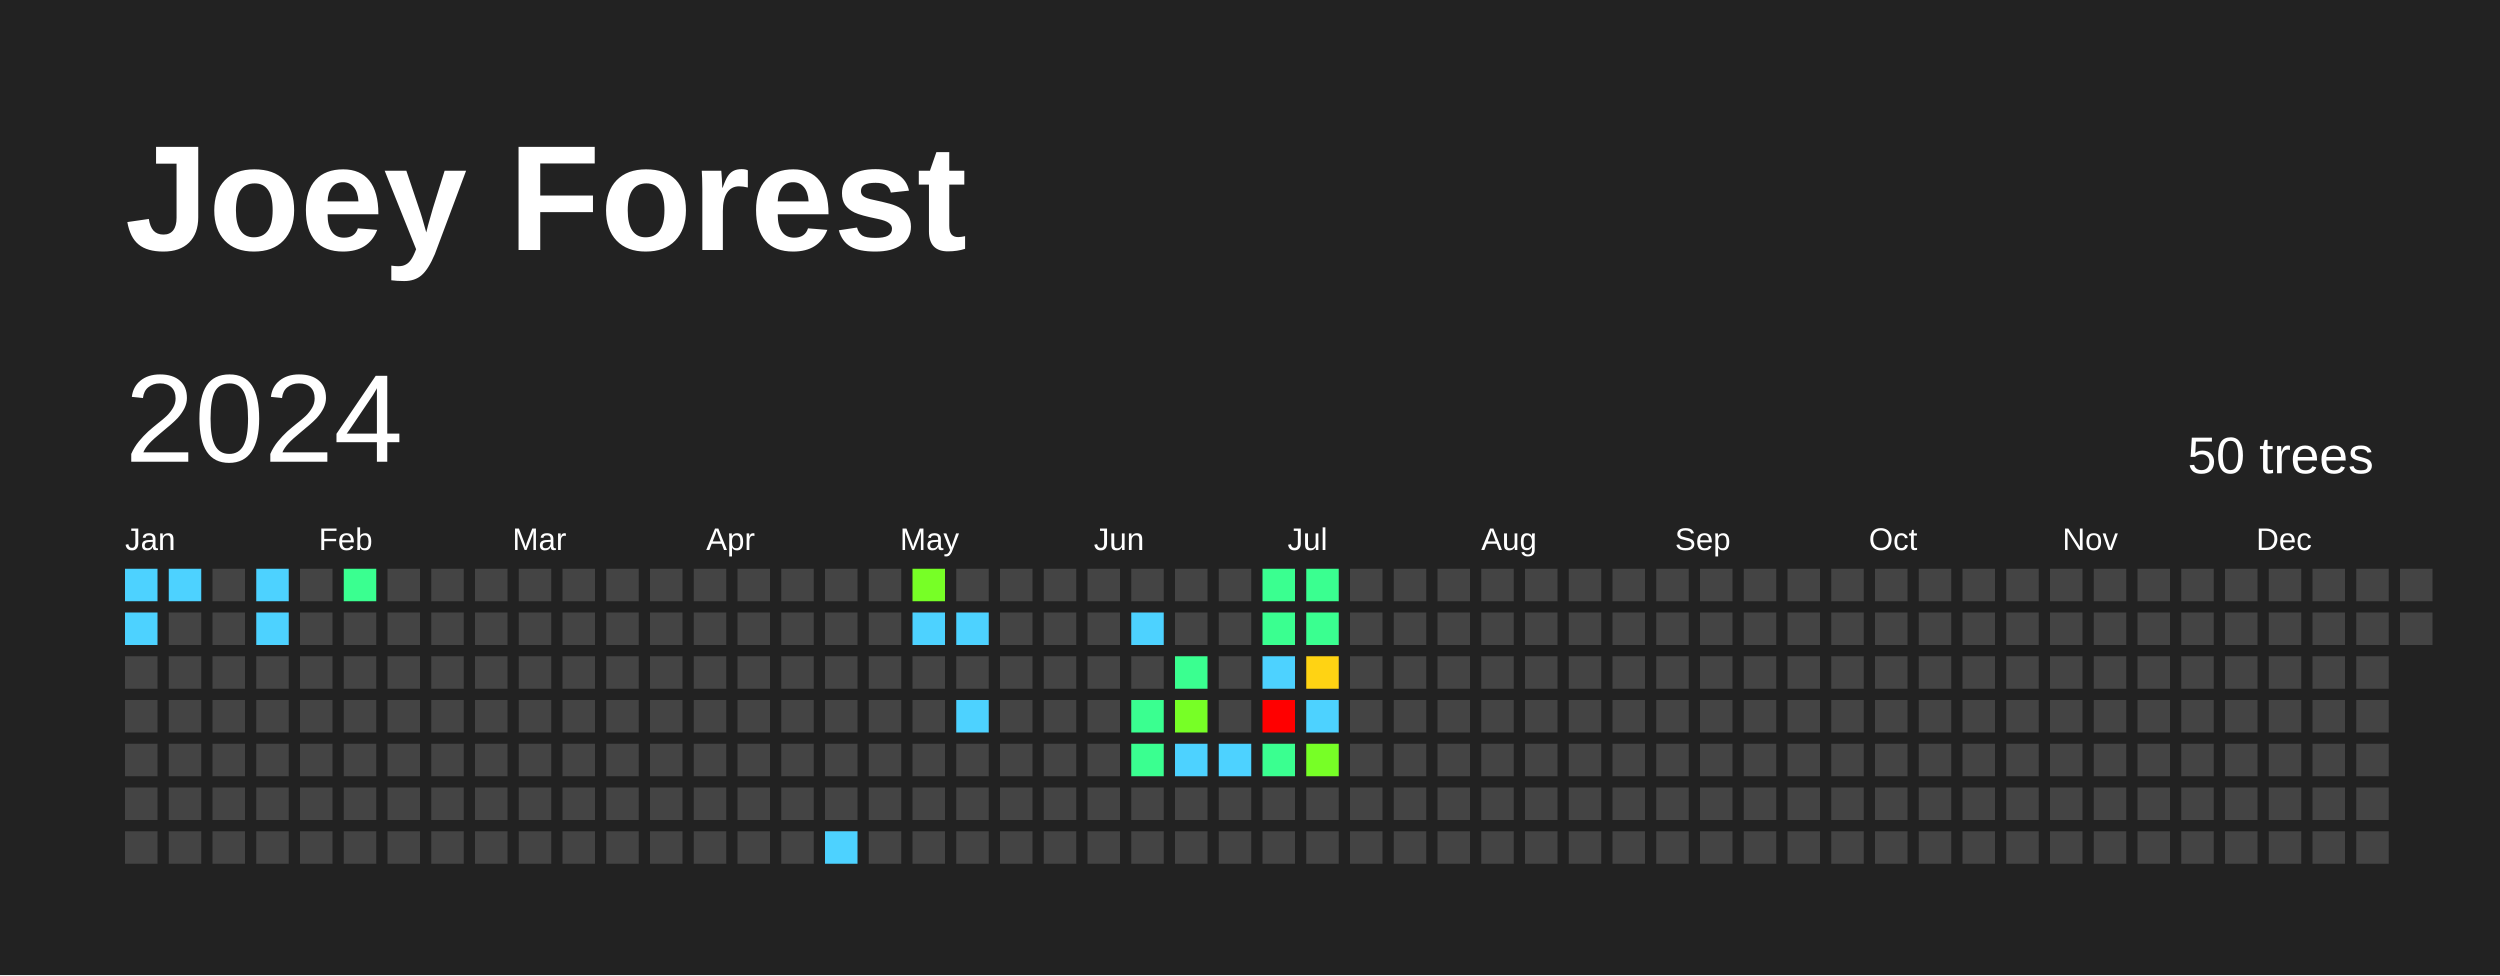
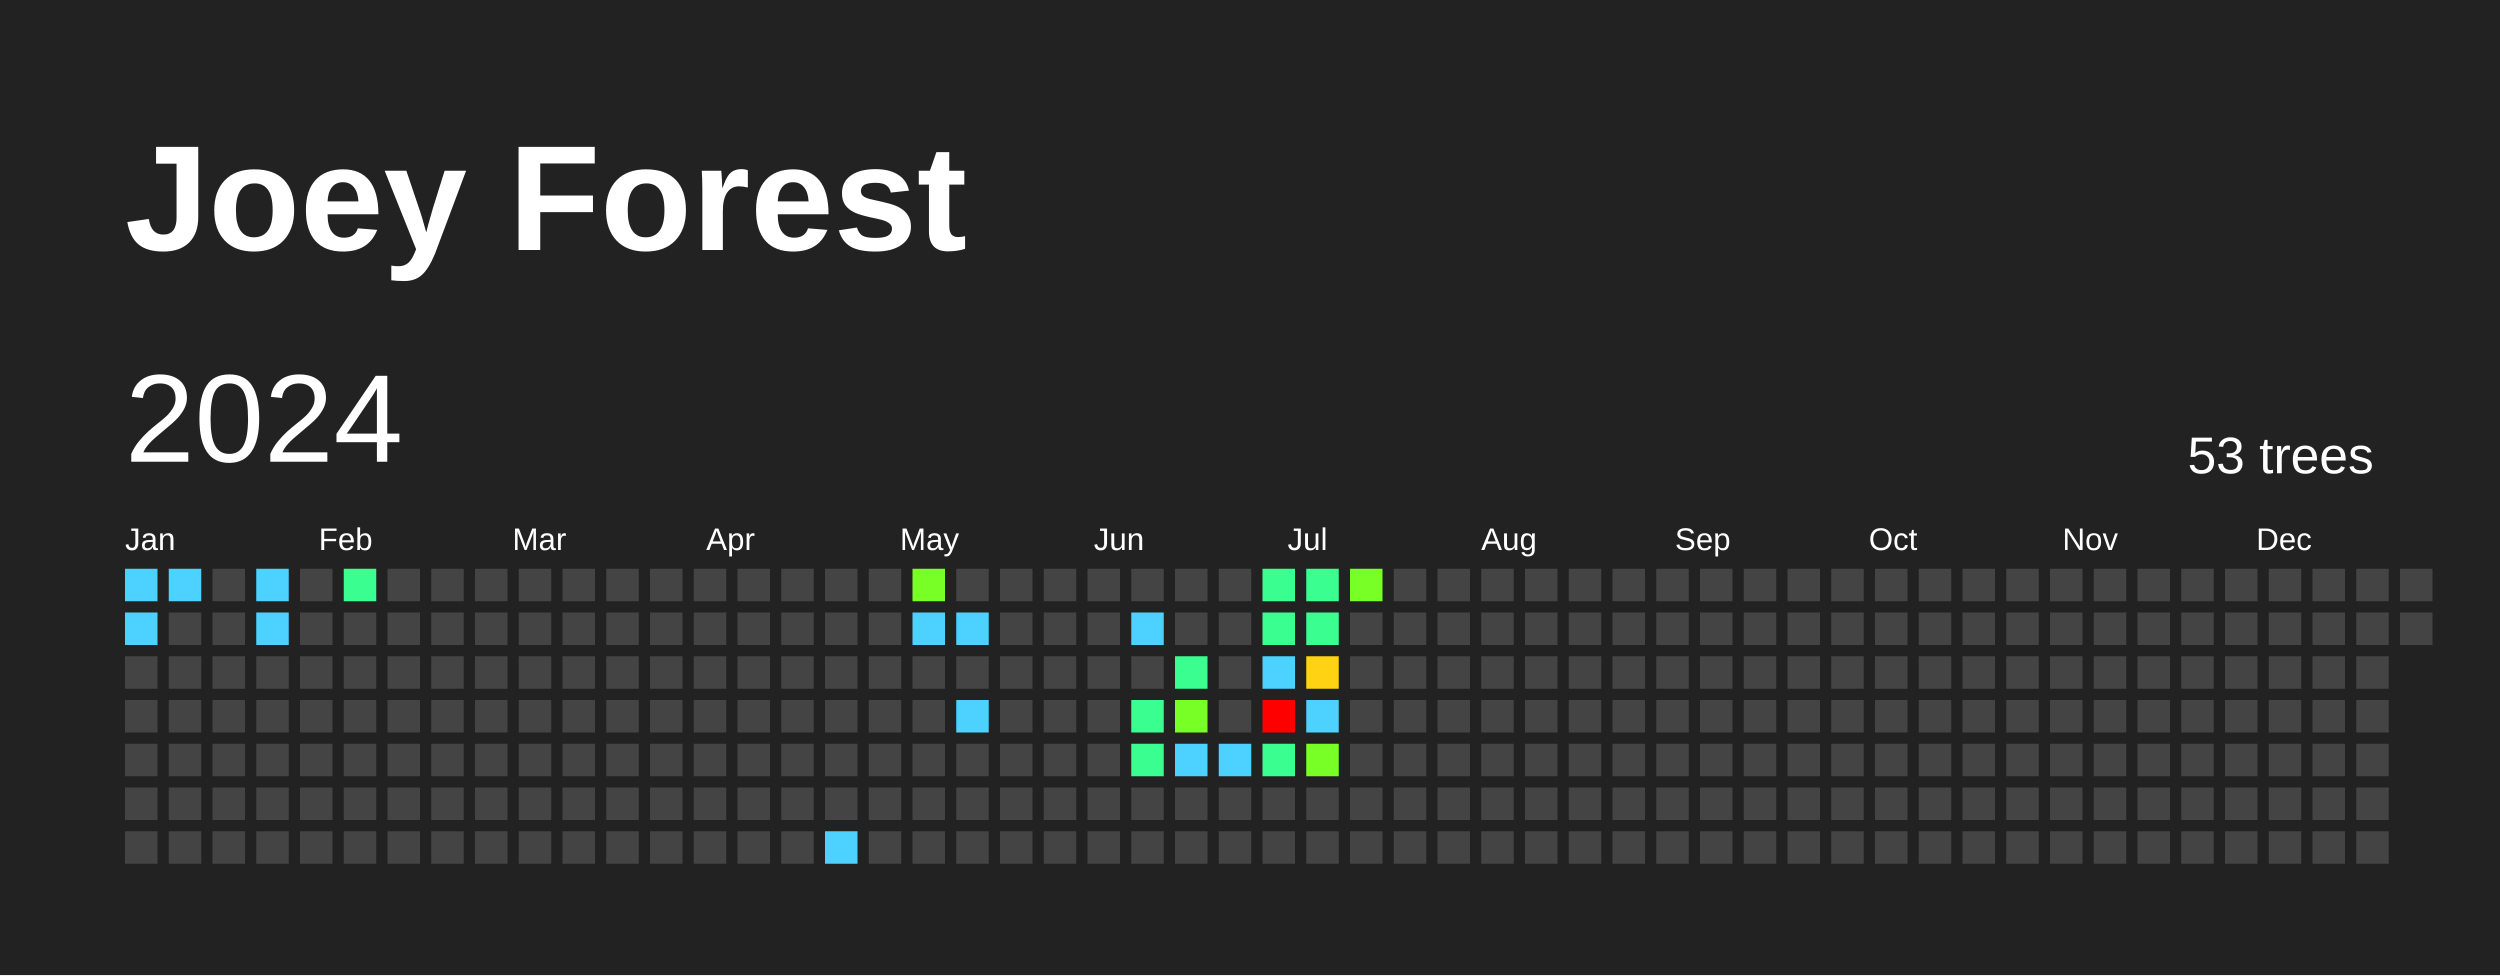
<svg xmlns="http://www.w3.org/2000/svg" baseProfile="full" height="78mm" version="1.1" viewBox="0,0,200,78" width="200mm">
  <defs />
  <rect fill="#222222" height="78" width="200" x="0" y="0" />
  <text fill="#FFFFFF" style="font-size:12px; font-family:Arial; font-weight:bold;" x="10" y="20">Joey Forest</text>
  <text dominant-baseline="hanging" fill="#FFFFFF" style="font-size:10.0px; font-family:Arial;" x="10" y="30">2024</text>
-   <text dominant-baseline="hanging" fill="#FFFFFF" style="font-size:4.125px; font-family:Arial;" x="175" y="35">50 trees</text>
+   <text dominant-baseline="hanging" fill="#FFFFFF" style="font-size:4.125px; font-family:Arial;" x="175" y="35">53 trees</text>
  <text fill="#FFFFFF" style="font-size:2.5px; font-family:Arial" x="10.0" y="44">Jan</text>
  <text fill="#FFFFFF" style="font-size:2.5px; font-family:Arial" x="25.5" y="44">Feb</text>
  <text fill="#FFFFFF" style="font-size:2.5px; font-family:Arial" x="41.0" y="44">Mar</text>
  <text fill="#FFFFFF" style="font-size:2.5px; font-family:Arial" x="56.5" y="44">Apr</text>
  <text fill="#FFFFFF" style="font-size:2.5px; font-family:Arial" x="72.0" y="44">May</text>
  <text fill="#FFFFFF" style="font-size:2.5px; font-family:Arial" x="87.5" y="44">Jun</text>
  <text fill="#FFFFFF" style="font-size:2.5px; font-family:Arial" x="103.0" y="44">Jul</text>
  <text fill="#FFFFFF" style="font-size:2.5px; font-family:Arial" x="118.5" y="44">Aug</text>
  <text fill="#FFFFFF" style="font-size:2.5px; font-family:Arial" x="134.0" y="44">Sep</text>
  <text fill="#FFFFFF" style="font-size:2.5px; font-family:Arial" x="149.5" y="44">Oct</text>
  <text fill="#FFFFFF" style="font-size:2.5px; font-family:Arial" x="165.0" y="44">Nov</text>
  <text fill="#FFFFFF" style="font-size:2.5px; font-family:Arial" x="180.5" y="44">Dec</text>
  <rect fill="#4dd2ff" height="2.6" width="2.6" x="10.0" y="45.5" />
  <rect fill="#4dd2ff" height="2.6" width="2.6" x="10.0" y="49.0" />
  <rect fill="#444444" height="2.6" width="2.6" x="10.0" y="52.5" />
  <rect fill="#444444" height="2.6" width="2.6" x="10.0" y="56.0" />
  <rect fill="#444444" height="2.6" width="2.6" x="10.0" y="59.5" />
  <rect fill="#444444" height="2.6" width="2.6" x="10.0" y="63.0" />
  <rect fill="#444444" height="2.6" width="2.6" x="10.0" y="66.5" />
  <rect fill="#4dd2ff" height="2.6" width="2.6" x="13.5" y="45.5" />
  <rect fill="#444444" height="2.6" width="2.6" x="13.5" y="49.0" />
  <rect fill="#444444" height="2.6" width="2.6" x="13.5" y="52.5" />
  <rect fill="#444444" height="2.6" width="2.6" x="13.5" y="56.0" />
  <rect fill="#444444" height="2.6" width="2.6" x="13.5" y="59.5" />
  <rect fill="#444444" height="2.6" width="2.6" x="13.5" y="63.0" />
  <rect fill="#444444" height="2.6" width="2.6" x="13.5" y="66.5" />
  <rect fill="#444444" height="2.6" width="2.6" x="17.0" y="45.5" />
  <rect fill="#444444" height="2.6" width="2.6" x="17.0" y="49.0" />
  <rect fill="#444444" height="2.6" width="2.6" x="17.0" y="52.5" />
  <rect fill="#444444" height="2.6" width="2.6" x="17.0" y="56.0" />
  <rect fill="#444444" height="2.6" width="2.6" x="17.0" y="59.5" />
  <rect fill="#444444" height="2.6" width="2.6" x="17.0" y="63.0" />
  <rect fill="#444444" height="2.6" width="2.6" x="17.0" y="66.5" />
  <rect fill="#4dd2ff" height="2.6" width="2.6" x="20.5" y="45.5" />
  <rect fill="#4dd2ff" height="2.6" width="2.6" x="20.5" y="49.0" />
  <rect fill="#444444" height="2.6" width="2.6" x="20.5" y="52.5" />
  <rect fill="#444444" height="2.6" width="2.6" x="20.5" y="56.0" />
  <rect fill="#444444" height="2.6" width="2.6" x="20.5" y="59.5" />
  <rect fill="#444444" height="2.6" width="2.6" x="20.5" y="63.0" />
  <rect fill="#444444" height="2.6" width="2.6" x="20.5" y="66.5" />
  <rect fill="#444444" height="2.6" width="2.6" x="24.0" y="45.5" />
  <rect fill="#444444" height="2.6" width="2.6" x="24.0" y="49.0" />
  <rect fill="#444444" height="2.6" width="2.6" x="24.0" y="52.5" />
  <rect fill="#444444" height="2.6" width="2.6" x="24.0" y="56.0" />
  <rect fill="#444444" height="2.6" width="2.6" x="24.0" y="59.5" />
  <rect fill="#444444" height="2.6" width="2.6" x="24.0" y="63.0" />
  <rect fill="#444444" height="2.6" width="2.6" x="24.0" y="66.5" />
  <rect fill="#3aff90" height="2.6" width="2.6" x="27.5" y="45.5" />
  <rect fill="#444444" height="2.6" width="2.6" x="27.5" y="49.0" />
  <rect fill="#444444" height="2.6" width="2.6" x="27.5" y="52.5" />
  <rect fill="#444444" height="2.6" width="2.6" x="27.5" y="56.0" />
  <rect fill="#444444" height="2.6" width="2.6" x="27.5" y="59.5" />
  <rect fill="#444444" height="2.6" width="2.6" x="27.5" y="63.0" />
  <rect fill="#444444" height="2.6" width="2.6" x="27.5" y="66.5" />
  <rect fill="#444444" height="2.6" width="2.6" x="31.0" y="45.5" />
  <rect fill="#444444" height="2.6" width="2.6" x="31.0" y="49.0" />
  <rect fill="#444444" height="2.6" width="2.6" x="31.0" y="52.5" />
  <rect fill="#444444" height="2.6" width="2.6" x="31.0" y="56.0" />
  <rect fill="#444444" height="2.6" width="2.6" x="31.0" y="59.5" />
  <rect fill="#444444" height="2.6" width="2.6" x="31.0" y="63.0" />
  <rect fill="#444444" height="2.6" width="2.6" x="31.0" y="66.5" />
  <rect fill="#444444" height="2.6" width="2.6" x="34.5" y="45.5" />
  <rect fill="#444444" height="2.6" width="2.6" x="34.5" y="49.0" />
  <rect fill="#444444" height="2.6" width="2.6" x="34.5" y="52.5" />
  <rect fill="#444444" height="2.6" width="2.6" x="34.5" y="56.0" />
  <rect fill="#444444" height="2.6" width="2.6" x="34.5" y="59.5" />
  <rect fill="#444444" height="2.6" width="2.6" x="34.5" y="63.0" />
  <rect fill="#444444" height="2.6" width="2.6" x="34.5" y="66.5" />
  <rect fill="#444444" height="2.6" width="2.6" x="38.0" y="45.5" />
  <rect fill="#444444" height="2.6" width="2.6" x="38.0" y="49.0" />
  <rect fill="#444444" height="2.6" width="2.6" x="38.0" y="52.5" />
  <rect fill="#444444" height="2.6" width="2.6" x="38.0" y="56.0" />
  <rect fill="#444444" height="2.6" width="2.6" x="38.0" y="59.5" />
  <rect fill="#444444" height="2.6" width="2.6" x="38.0" y="63.0" />
  <rect fill="#444444" height="2.6" width="2.6" x="38.0" y="66.5" />
  <rect fill="#444444" height="2.6" width="2.6" x="41.5" y="45.5" />
  <rect fill="#444444" height="2.6" width="2.6" x="41.5" y="49.0" />
  <rect fill="#444444" height="2.6" width="2.6" x="41.5" y="52.5" />
  <rect fill="#444444" height="2.6" width="2.6" x="41.5" y="56.0" />
  <rect fill="#444444" height="2.6" width="2.6" x="41.5" y="59.5" />
  <rect fill="#444444" height="2.6" width="2.6" x="41.5" y="63.0" />
  <rect fill="#444444" height="2.6" width="2.6" x="41.5" y="66.5" />
  <rect fill="#444444" height="2.6" width="2.6" x="45.0" y="45.5" />
  <rect fill="#444444" height="2.6" width="2.6" x="45.0" y="49.0" />
  <rect fill="#444444" height="2.6" width="2.6" x="45.0" y="52.5" />
  <rect fill="#444444" height="2.6" width="2.6" x="45.0" y="56.0" />
  <rect fill="#444444" height="2.6" width="2.6" x="45.0" y="59.5" />
  <rect fill="#444444" height="2.6" width="2.6" x="45.0" y="63.0" />
  <rect fill="#444444" height="2.6" width="2.6" x="45.0" y="66.5" />
  <rect fill="#444444" height="2.6" width="2.6" x="48.5" y="45.5" />
  <rect fill="#444444" height="2.6" width="2.6" x="48.5" y="49.0" />
  <rect fill="#444444" height="2.6" width="2.6" x="48.5" y="52.5" />
  <rect fill="#444444" height="2.6" width="2.6" x="48.5" y="56.0" />
  <rect fill="#444444" height="2.6" width="2.6" x="48.5" y="59.5" />
  <rect fill="#444444" height="2.6" width="2.6" x="48.5" y="63.0" />
  <rect fill="#444444" height="2.6" width="2.6" x="48.5" y="66.5" />
  <rect fill="#444444" height="2.6" width="2.6" x="52.0" y="45.5" />
  <rect fill="#444444" height="2.6" width="2.6" x="52.0" y="49.0" />
  <rect fill="#444444" height="2.6" width="2.6" x="52.0" y="52.5" />
  <rect fill="#444444" height="2.6" width="2.6" x="52.0" y="56.0" />
  <rect fill="#444444" height="2.6" width="2.6" x="52.0" y="59.5" />
  <rect fill="#444444" height="2.6" width="2.6" x="52.0" y="63.0" />
  <rect fill="#444444" height="2.6" width="2.6" x="52.0" y="66.5" />
  <rect fill="#444444" height="2.6" width="2.6" x="55.5" y="45.5" />
  <rect fill="#444444" height="2.6" width="2.6" x="55.5" y="49.0" />
  <rect fill="#444444" height="2.6" width="2.6" x="55.5" y="52.5" />
  <rect fill="#444444" height="2.6" width="2.6" x="55.5" y="56.0" />
  <rect fill="#444444" height="2.6" width="2.6" x="55.5" y="59.5" />
  <rect fill="#444444" height="2.6" width="2.6" x="55.5" y="63.0" />
  <rect fill="#444444" height="2.6" width="2.6" x="55.5" y="66.5" />
  <rect fill="#444444" height="2.6" width="2.6" x="59.0" y="45.5" />
  <rect fill="#444444" height="2.6" width="2.6" x="59.0" y="49.0" />
  <rect fill="#444444" height="2.6" width="2.6" x="59.0" y="52.5" />
  <rect fill="#444444" height="2.6" width="2.6" x="59.0" y="56.0" />
  <rect fill="#444444" height="2.6" width="2.6" x="59.0" y="59.5" />
  <rect fill="#444444" height="2.6" width="2.6" x="59.0" y="63.0" />
  <rect fill="#444444" height="2.6" width="2.6" x="59.0" y="66.5" />
  <rect fill="#444444" height="2.6" width="2.6" x="62.5" y="45.5" />
  <rect fill="#444444" height="2.6" width="2.6" x="62.5" y="49.0" />
  <rect fill="#444444" height="2.6" width="2.6" x="62.5" y="52.5" />
  <rect fill="#444444" height="2.6" width="2.6" x="62.5" y="56.0" />
  <rect fill="#444444" height="2.6" width="2.6" x="62.5" y="59.5" />
  <rect fill="#444444" height="2.6" width="2.6" x="62.5" y="63.0" />
  <rect fill="#444444" height="2.6" width="2.6" x="62.5" y="66.5" />
  <rect fill="#444444" height="2.6" width="2.6" x="66.0" y="45.5" />
  <rect fill="#444444" height="2.6" width="2.6" x="66.0" y="49.0" />
  <rect fill="#444444" height="2.6" width="2.6" x="66.0" y="52.5" />
  <rect fill="#444444" height="2.6" width="2.6" x="66.0" y="56.0" />
  <rect fill="#444444" height="2.6" width="2.6" x="66.0" y="59.5" />
  <rect fill="#444444" height="2.6" width="2.6" x="66.0" y="63.0" />
  <rect fill="#4dd2ff" height="2.6" width="2.6" x="66.0" y="66.5" />
  <rect fill="#444444" height="2.6" width="2.6" x="69.5" y="45.5" />
  <rect fill="#444444" height="2.6" width="2.6" x="69.5" y="49.0" />
  <rect fill="#444444" height="2.6" width="2.6" x="69.5" y="52.5" />
  <rect fill="#444444" height="2.6" width="2.6" x="69.5" y="56.0" />
  <rect fill="#444444" height="2.6" width="2.6" x="69.5" y="59.5" />
  <rect fill="#444444" height="2.6" width="2.6" x="69.5" y="63.0" />
  <rect fill="#444444" height="2.6" width="2.6" x="69.5" y="66.5" />
  <rect fill="#77ff26" height="2.6" width="2.6" x="73.0" y="45.5" />
  <rect fill="#4dd2ff" height="2.6" width="2.6" x="73.0" y="49.0" />
  <rect fill="#444444" height="2.6" width="2.6" x="73.0" y="52.5" />
  <rect fill="#444444" height="2.6" width="2.6" x="73.0" y="56.0" />
  <rect fill="#444444" height="2.6" width="2.6" x="73.0" y="59.5" />
  <rect fill="#444444" height="2.6" width="2.6" x="73.0" y="63.0" />
  <rect fill="#444444" height="2.6" width="2.6" x="73.0" y="66.5" />
  <rect fill="#444444" height="2.6" width="2.6" x="76.5" y="45.5" />
  <rect fill="#4dd2ff" height="2.6" width="2.6" x="76.5" y="49.0" />
  <rect fill="#444444" height="2.6" width="2.6" x="76.5" y="52.5" />
  <rect fill="#4dd2ff" height="2.6" width="2.6" x="76.5" y="56.0" />
  <rect fill="#444444" height="2.6" width="2.6" x="76.5" y="59.5" />
  <rect fill="#444444" height="2.6" width="2.6" x="76.5" y="63.0" />
  <rect fill="#444444" height="2.6" width="2.6" x="76.5" y="66.5" />
  <rect fill="#444444" height="2.6" width="2.6" x="80.0" y="45.5" />
  <rect fill="#444444" height="2.6" width="2.6" x="80.0" y="49.0" />
  <rect fill="#444444" height="2.6" width="2.6" x="80.0" y="52.5" />
  <rect fill="#444444" height="2.6" width="2.6" x="80.0" y="56.0" />
  <rect fill="#444444" height="2.6" width="2.6" x="80.0" y="59.5" />
  <rect fill="#444444" height="2.6" width="2.6" x="80.0" y="63.0" />
  <rect fill="#444444" height="2.6" width="2.6" x="80.0" y="66.5" />
  <rect fill="#444444" height="2.6" width="2.6" x="83.5" y="45.5" />
  <rect fill="#444444" height="2.6" width="2.6" x="83.5" y="49.0" />
  <rect fill="#444444" height="2.6" width="2.6" x="83.5" y="52.5" />
  <rect fill="#444444" height="2.6" width="2.6" x="83.5" y="56.0" />
  <rect fill="#444444" height="2.6" width="2.6" x="83.5" y="59.5" />
  <rect fill="#444444" height="2.6" width="2.6" x="83.5" y="63.0" />
  <rect fill="#444444" height="2.6" width="2.6" x="83.5" y="66.5" />
  <rect fill="#444444" height="2.6" width="2.6" x="87.0" y="45.5" />
  <rect fill="#444444" height="2.6" width="2.6" x="87.0" y="49.0" />
  <rect fill="#444444" height="2.6" width="2.6" x="87.0" y="52.5" />
  <rect fill="#444444" height="2.6" width="2.6" x="87.0" y="56.0" />
  <rect fill="#444444" height="2.6" width="2.6" x="87.0" y="59.5" />
  <rect fill="#444444" height="2.6" width="2.6" x="87.0" y="63.0" />
  <rect fill="#444444" height="2.6" width="2.6" x="87.0" y="66.5" />
  <rect fill="#444444" height="2.6" width="2.6" x="90.5" y="45.5" />
  <rect fill="#4dd2ff" height="2.6" width="2.6" x="90.5" y="49.0" />
  <rect fill="#444444" height="2.6" width="2.6" x="90.5" y="52.5" />
  <rect fill="#3aff90" height="2.6" width="2.6" x="90.5" y="56.0" />
  <rect fill="#3aff90" height="2.6" width="2.6" x="90.5" y="59.5" />
  <rect fill="#444444" height="2.6" width="2.6" x="90.5" y="63.0" />
  <rect fill="#444444" height="2.6" width="2.6" x="90.5" y="66.5" />
  <rect fill="#444444" height="2.6" width="2.6" x="94.0" y="45.5" />
  <rect fill="#444444" height="2.6" width="2.6" x="94.0" y="49.0" />
  <rect fill="#3aff90" height="2.6" width="2.6" x="94.0" y="52.5" />
  <rect fill="#77ff26" height="2.6" width="2.6" x="94.0" y="56.0" />
  <rect fill="#4dd2ff" height="2.6" width="2.6" x="94.0" y="59.5" />
  <rect fill="#444444" height="2.6" width="2.6" x="94.0" y="63.0" />
  <rect fill="#444444" height="2.6" width="2.6" x="94.0" y="66.5" />
  <rect fill="#444444" height="2.6" width="2.6" x="97.5" y="45.5" />
  <rect fill="#444444" height="2.6" width="2.6" x="97.5" y="49.0" />
  <rect fill="#444444" height="2.6" width="2.6" x="97.5" y="52.5" />
  <rect fill="#444444" height="2.6" width="2.6" x="97.5" y="56.0" />
  <rect fill="#4dd2ff" height="2.6" width="2.6" x="97.5" y="59.5" />
  <rect fill="#444444" height="2.6" width="2.6" x="97.5" y="63.0" />
  <rect fill="#444444" height="2.6" width="2.6" x="97.5" y="66.5" />
  <rect fill="#3aff90" height="2.6" width="2.6" x="101.0" y="45.5" />
  <rect fill="#3aff90" height="2.6" width="2.6" x="101.0" y="49.0" />
  <rect fill="#4dd2ff" height="2.6" width="2.6" x="101.0" y="52.5" />
  <rect fill="red" height="2.6" width="2.6" x="101.0" y="56.0" />
  <rect fill="#3aff90" height="2.6" width="2.6" x="101.0" y="59.5" />
  <rect fill="#444444" height="2.6" width="2.6" x="101.0" y="63.0" />
  <rect fill="#444444" height="2.6" width="2.6" x="101.0" y="66.5" />
  <rect fill="#3aff90" height="2.6" width="2.6" x="104.5" y="45.5" />
  <rect fill="#3aff90" height="2.6" width="2.6" x="104.5" y="49.0" />
  <rect fill="#ffd313" height="2.6" width="2.6" x="104.5" y="52.5" />
  <rect fill="#4dd2ff" height="2.6" width="2.6" x="104.5" y="56.0" />
  <rect fill="#77ff26" height="2.6" width="2.6" x="104.5" y="59.5" />
  <rect fill="#444444" height="2.6" width="2.6" x="104.5" y="63.0" />
  <rect fill="#444444" height="2.6" width="2.6" x="104.5" y="66.5" />
-   <rect fill="#444444" height="2.6" width="2.6" x="108.0" y="45.5" />
+   <rect fill="#77ff26" height="2.6" width="2.6" x="108.0" y="45.5" />
  <rect fill="#444444" height="2.6" width="2.6" x="108.0" y="49.0" />
  <rect fill="#444444" height="2.6" width="2.6" x="108.0" y="52.5" />
  <rect fill="#444444" height="2.6" width="2.6" x="108.0" y="56.0" />
  <rect fill="#444444" height="2.6" width="2.6" x="108.0" y="59.5" />
  <rect fill="#444444" height="2.6" width="2.6" x="108.0" y="63.0" />
  <rect fill="#444444" height="2.6" width="2.6" x="108.0" y="66.5" />
  <rect fill="#444444" height="2.6" width="2.6" x="111.5" y="45.5" />
  <rect fill="#444444" height="2.6" width="2.6" x="111.5" y="49.0" />
  <rect fill="#444444" height="2.6" width="2.6" x="111.5" y="52.5" />
  <rect fill="#444444" height="2.6" width="2.6" x="111.5" y="56.0" />
  <rect fill="#444444" height="2.6" width="2.6" x="111.5" y="59.5" />
  <rect fill="#444444" height="2.6" width="2.6" x="111.5" y="63.0" />
  <rect fill="#444444" height="2.6" width="2.6" x="111.5" y="66.5" />
  <rect fill="#444444" height="2.6" width="2.6" x="115.0" y="45.5" />
  <rect fill="#444444" height="2.6" width="2.6" x="115.0" y="49.0" />
  <rect fill="#444444" height="2.6" width="2.6" x="115.0" y="52.5" />
  <rect fill="#444444" height="2.6" width="2.6" x="115.0" y="56.0" />
  <rect fill="#444444" height="2.6" width="2.6" x="115.0" y="59.5" />
  <rect fill="#444444" height="2.6" width="2.6" x="115.0" y="63.0" />
  <rect fill="#444444" height="2.6" width="2.6" x="115.0" y="66.5" />
  <rect fill="#444444" height="2.6" width="2.6" x="118.5" y="45.5" />
  <rect fill="#444444" height="2.6" width="2.6" x="118.5" y="49.0" />
  <rect fill="#444444" height="2.6" width="2.6" x="118.5" y="52.5" />
  <rect fill="#444444" height="2.6" width="2.6" x="118.5" y="56.0" />
  <rect fill="#444444" height="2.6" width="2.6" x="118.5" y="59.5" />
  <rect fill="#444444" height="2.6" width="2.6" x="118.5" y="63.0" />
  <rect fill="#444444" height="2.6" width="2.6" x="118.5" y="66.5" />
  <rect fill="#444444" height="2.6" width="2.6" x="122.0" y="45.5" />
  <rect fill="#444444" height="2.6" width="2.6" x="122.0" y="49.0" />
  <rect fill="#444444" height="2.6" width="2.6" x="122.0" y="52.5" />
  <rect fill="#444444" height="2.6" width="2.6" x="122.0" y="56.0" />
  <rect fill="#444444" height="2.6" width="2.6" x="122.0" y="59.5" />
  <rect fill="#444444" height="2.6" width="2.6" x="122.0" y="63.0" />
  <rect fill="#444444" height="2.6" width="2.6" x="122.0" y="66.5" />
  <rect fill="#444444" height="2.6" width="2.6" x="125.5" y="45.5" />
  <rect fill="#444444" height="2.6" width="2.6" x="125.5" y="49.0" />
  <rect fill="#444444" height="2.6" width="2.6" x="125.5" y="52.5" />
  <rect fill="#444444" height="2.6" width="2.6" x="125.5" y="56.0" />
  <rect fill="#444444" height="2.6" width="2.6" x="125.5" y="59.5" />
  <rect fill="#444444" height="2.6" width="2.6" x="125.5" y="63.0" />
  <rect fill="#444444" height="2.6" width="2.6" x="125.5" y="66.5" />
  <rect fill="#444444" height="2.6" width="2.6" x="129.0" y="45.5" />
  <rect fill="#444444" height="2.6" width="2.6" x="129.0" y="49.0" />
  <rect fill="#444444" height="2.6" width="2.6" x="129.0" y="52.5" />
  <rect fill="#444444" height="2.6" width="2.6" x="129.0" y="56.0" />
  <rect fill="#444444" height="2.6" width="2.6" x="129.0" y="59.5" />
  <rect fill="#444444" height="2.6" width="2.6" x="129.0" y="63.0" />
  <rect fill="#444444" height="2.6" width="2.6" x="129.0" y="66.5" />
  <rect fill="#444444" height="2.6" width="2.6" x="132.5" y="45.5" />
  <rect fill="#444444" height="2.6" width="2.6" x="132.5" y="49.0" />
  <rect fill="#444444" height="2.6" width="2.6" x="132.5" y="52.5" />
  <rect fill="#444444" height="2.6" width="2.6" x="132.5" y="56.0" />
  <rect fill="#444444" height="2.6" width="2.6" x="132.5" y="59.5" />
  <rect fill="#444444" height="2.6" width="2.6" x="132.5" y="63.0" />
  <rect fill="#444444" height="2.6" width="2.6" x="132.5" y="66.5" />
  <rect fill="#444444" height="2.6" width="2.6" x="136.0" y="45.5" />
  <rect fill="#444444" height="2.6" width="2.6" x="136.0" y="49.0" />
  <rect fill="#444444" height="2.6" width="2.6" x="136.0" y="52.5" />
  <rect fill="#444444" height="2.6" width="2.6" x="136.0" y="56.0" />
  <rect fill="#444444" height="2.6" width="2.6" x="136.0" y="59.5" />
  <rect fill="#444444" height="2.6" width="2.6" x="136.0" y="63.0" />
  <rect fill="#444444" height="2.6" width="2.6" x="136.0" y="66.5" />
  <rect fill="#444444" height="2.6" width="2.6" x="139.5" y="45.5" />
  <rect fill="#444444" height="2.6" width="2.6" x="139.5" y="49.0" />
  <rect fill="#444444" height="2.6" width="2.6" x="139.5" y="52.5" />
  <rect fill="#444444" height="2.6" width="2.6" x="139.5" y="56.0" />
  <rect fill="#444444" height="2.6" width="2.6" x="139.5" y="59.5" />
  <rect fill="#444444" height="2.6" width="2.6" x="139.5" y="63.0" />
  <rect fill="#444444" height="2.6" width="2.6" x="139.5" y="66.5" />
  <rect fill="#444444" height="2.6" width="2.6" x="143.0" y="45.5" />
  <rect fill="#444444" height="2.6" width="2.6" x="143.0" y="49.0" />
  <rect fill="#444444" height="2.6" width="2.6" x="143.0" y="52.5" />
  <rect fill="#444444" height="2.6" width="2.6" x="143.0" y="56.0" />
  <rect fill="#444444" height="2.6" width="2.6" x="143.0" y="59.5" />
  <rect fill="#444444" height="2.6" width="2.6" x="143.0" y="63.0" />
  <rect fill="#444444" height="2.6" width="2.6" x="143.0" y="66.5" />
  <rect fill="#444444" height="2.6" width="2.6" x="146.5" y="45.5" />
  <rect fill="#444444" height="2.6" width="2.6" x="146.5" y="49.0" />
  <rect fill="#444444" height="2.6" width="2.6" x="146.5" y="52.5" />
  <rect fill="#444444" height="2.6" width="2.6" x="146.5" y="56.0" />
  <rect fill="#444444" height="2.6" width="2.6" x="146.5" y="59.5" />
  <rect fill="#444444" height="2.6" width="2.6" x="146.5" y="63.0" />
  <rect fill="#444444" height="2.6" width="2.6" x="146.5" y="66.5" />
  <rect fill="#444444" height="2.6" width="2.6" x="150.0" y="45.5" />
  <rect fill="#444444" height="2.6" width="2.6" x="150.0" y="49.0" />
  <rect fill="#444444" height="2.6" width="2.6" x="150.0" y="52.5" />
  <rect fill="#444444" height="2.6" width="2.6" x="150.0" y="56.0" />
  <rect fill="#444444" height="2.6" width="2.6" x="150.0" y="59.5" />
  <rect fill="#444444" height="2.6" width="2.6" x="150.0" y="63.0" />
  <rect fill="#444444" height="2.6" width="2.6" x="150.0" y="66.5" />
  <rect fill="#444444" height="2.6" width="2.6" x="153.5" y="45.5" />
  <rect fill="#444444" height="2.6" width="2.6" x="153.5" y="49.0" />
  <rect fill="#444444" height="2.6" width="2.6" x="153.5" y="52.5" />
  <rect fill="#444444" height="2.6" width="2.6" x="153.5" y="56.0" />
  <rect fill="#444444" height="2.6" width="2.6" x="153.5" y="59.5" />
  <rect fill="#444444" height="2.6" width="2.6" x="153.5" y="63.0" />
  <rect fill="#444444" height="2.6" width="2.6" x="153.5" y="66.5" />
  <rect fill="#444444" height="2.6" width="2.6" x="157.0" y="45.5" />
  <rect fill="#444444" height="2.6" width="2.6" x="157.0" y="49.0" />
  <rect fill="#444444" height="2.6" width="2.6" x="157.0" y="52.5" />
  <rect fill="#444444" height="2.6" width="2.6" x="157.0" y="56.0" />
  <rect fill="#444444" height="2.6" width="2.6" x="157.0" y="59.5" />
  <rect fill="#444444" height="2.6" width="2.6" x="157.0" y="63.0" />
  <rect fill="#444444" height="2.6" width="2.6" x="157.0" y="66.5" />
  <rect fill="#444444" height="2.6" width="2.6" x="160.5" y="45.5" />
  <rect fill="#444444" height="2.6" width="2.6" x="160.5" y="49.0" />
  <rect fill="#444444" height="2.6" width="2.6" x="160.5" y="52.5" />
  <rect fill="#444444" height="2.6" width="2.6" x="160.5" y="56.0" />
  <rect fill="#444444" height="2.6" width="2.6" x="160.5" y="59.5" />
  <rect fill="#444444" height="2.6" width="2.6" x="160.5" y="63.0" />
  <rect fill="#444444" height="2.6" width="2.6" x="160.5" y="66.5" />
  <rect fill="#444444" height="2.6" width="2.6" x="164.0" y="45.5" />
  <rect fill="#444444" height="2.6" width="2.6" x="164.0" y="49.0" />
  <rect fill="#444444" height="2.6" width="2.6" x="164.0" y="52.5" />
  <rect fill="#444444" height="2.6" width="2.6" x="164.0" y="56.0" />
  <rect fill="#444444" height="2.6" width="2.6" x="164.0" y="59.5" />
  <rect fill="#444444" height="2.6" width="2.6" x="164.0" y="63.0" />
  <rect fill="#444444" height="2.6" width="2.6" x="164.0" y="66.5" />
  <rect fill="#444444" height="2.6" width="2.6" x="167.5" y="45.5" />
  <rect fill="#444444" height="2.6" width="2.6" x="167.5" y="49.0" />
  <rect fill="#444444" height="2.6" width="2.6" x="167.5" y="52.5" />
  <rect fill="#444444" height="2.6" width="2.6" x="167.5" y="56.0" />
  <rect fill="#444444" height="2.6" width="2.6" x="167.5" y="59.5" />
  <rect fill="#444444" height="2.6" width="2.6" x="167.5" y="63.0" />
  <rect fill="#444444" height="2.6" width="2.6" x="167.5" y="66.5" />
  <rect fill="#444444" height="2.6" width="2.6" x="171.0" y="45.5" />
  <rect fill="#444444" height="2.6" width="2.6" x="171.0" y="49.0" />
  <rect fill="#444444" height="2.6" width="2.6" x="171.0" y="52.5" />
  <rect fill="#444444" height="2.6" width="2.6" x="171.0" y="56.0" />
  <rect fill="#444444" height="2.6" width="2.6" x="171.0" y="59.5" />
  <rect fill="#444444" height="2.6" width="2.6" x="171.0" y="63.0" />
  <rect fill="#444444" height="2.6" width="2.6" x="171.0" y="66.5" />
  <rect fill="#444444" height="2.6" width="2.6" x="174.5" y="45.5" />
  <rect fill="#444444" height="2.6" width="2.6" x="174.5" y="49.0" />
  <rect fill="#444444" height="2.6" width="2.6" x="174.5" y="52.5" />
  <rect fill="#444444" height="2.6" width="2.6" x="174.5" y="56.0" />
  <rect fill="#444444" height="2.6" width="2.6" x="174.5" y="59.5" />
  <rect fill="#444444" height="2.6" width="2.6" x="174.5" y="63.0" />
  <rect fill="#444444" height="2.6" width="2.6" x="174.5" y="66.5" />
  <rect fill="#444444" height="2.6" width="2.6" x="178.0" y="45.5" />
  <rect fill="#444444" height="2.6" width="2.6" x="178.0" y="49.0" />
  <rect fill="#444444" height="2.6" width="2.6" x="178.0" y="52.5" />
  <rect fill="#444444" height="2.6" width="2.6" x="178.0" y="56.0" />
  <rect fill="#444444" height="2.6" width="2.6" x="178.0" y="59.5" />
  <rect fill="#444444" height="2.6" width="2.6" x="178.0" y="63.0" />
  <rect fill="#444444" height="2.6" width="2.6" x="178.0" y="66.5" />
  <rect fill="#444444" height="2.6" width="2.6" x="181.5" y="45.5" />
  <rect fill="#444444" height="2.6" width="2.6" x="181.5" y="49.0" />
  <rect fill="#444444" height="2.6" width="2.6" x="181.5" y="52.5" />
  <rect fill="#444444" height="2.6" width="2.6" x="181.5" y="56.0" />
  <rect fill="#444444" height="2.6" width="2.6" x="181.5" y="59.5" />
  <rect fill="#444444" height="2.6" width="2.6" x="181.5" y="63.0" />
  <rect fill="#444444" height="2.6" width="2.6" x="181.5" y="66.5" />
  <rect fill="#444444" height="2.6" width="2.6" x="185.0" y="45.5" />
  <rect fill="#444444" height="2.6" width="2.6" x="185.0" y="49.0" />
  <rect fill="#444444" height="2.6" width="2.6" x="185.0" y="52.5" />
  <rect fill="#444444" height="2.6" width="2.6" x="185.0" y="56.0" />
  <rect fill="#444444" height="2.6" width="2.6" x="185.0" y="59.5" />
  <rect fill="#444444" height="2.6" width="2.6" x="185.0" y="63.0" />
  <rect fill="#444444" height="2.6" width="2.6" x="185.0" y="66.5" />
  <rect fill="#444444" height="2.6" width="2.6" x="188.5" y="45.5" />
  <rect fill="#444444" height="2.6" width="2.6" x="188.5" y="49.0" />
  <rect fill="#444444" height="2.6" width="2.6" x="188.5" y="52.5" />
  <rect fill="#444444" height="2.6" width="2.6" x="188.5" y="56.0" />
  <rect fill="#444444" height="2.6" width="2.6" x="188.5" y="59.5" />
  <rect fill="#444444" height="2.6" width="2.6" x="188.5" y="63.0" />
  <rect fill="#444444" height="2.6" width="2.6" x="188.5" y="66.5" />
  <rect fill="#444444" height="2.6" width="2.6" x="192.0" y="45.5" />
  <rect fill="#444444" height="2.6" width="2.6" x="192.0" y="49.0" />
</svg>
